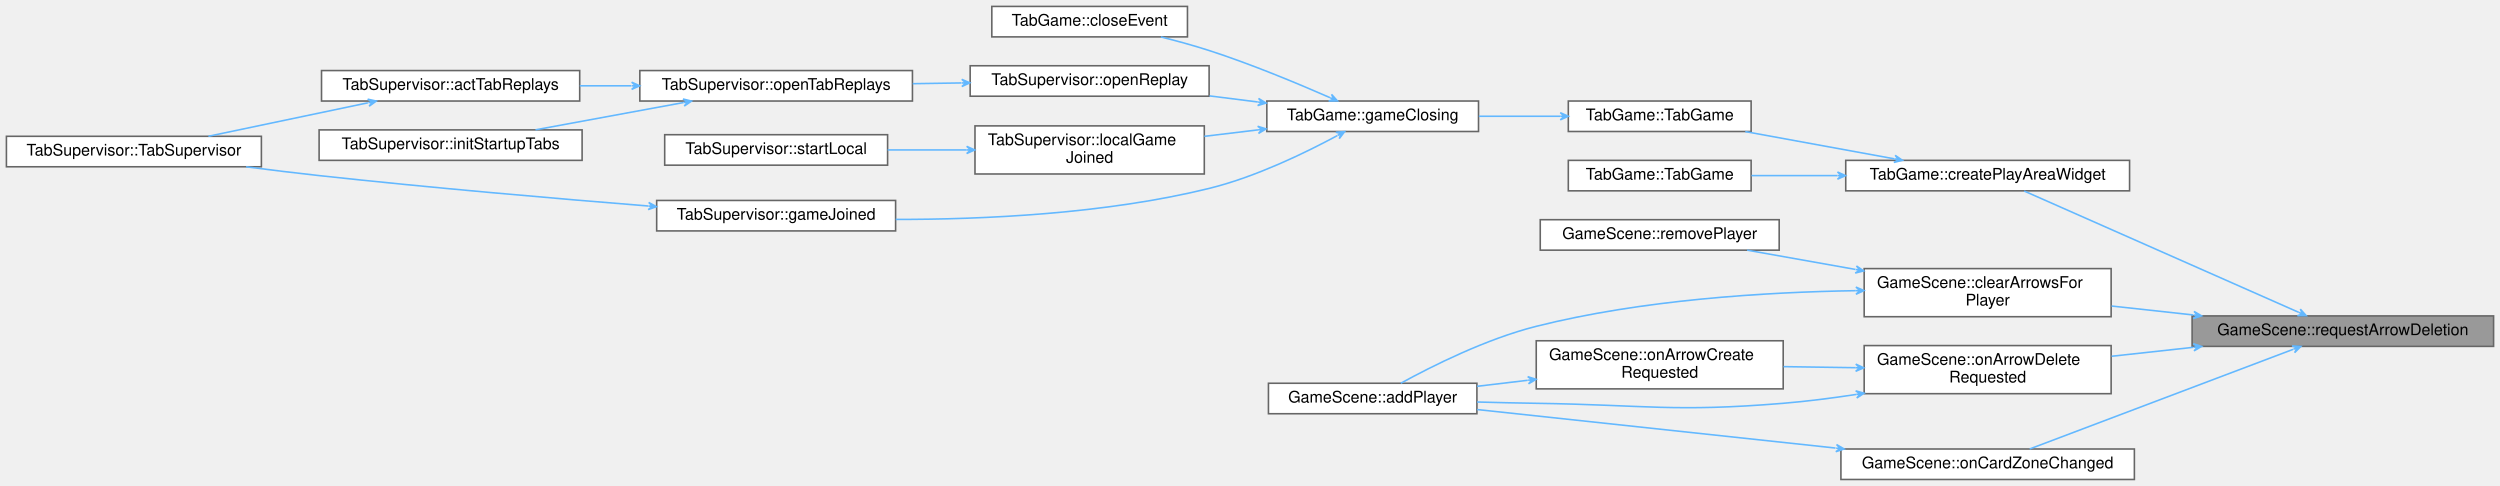
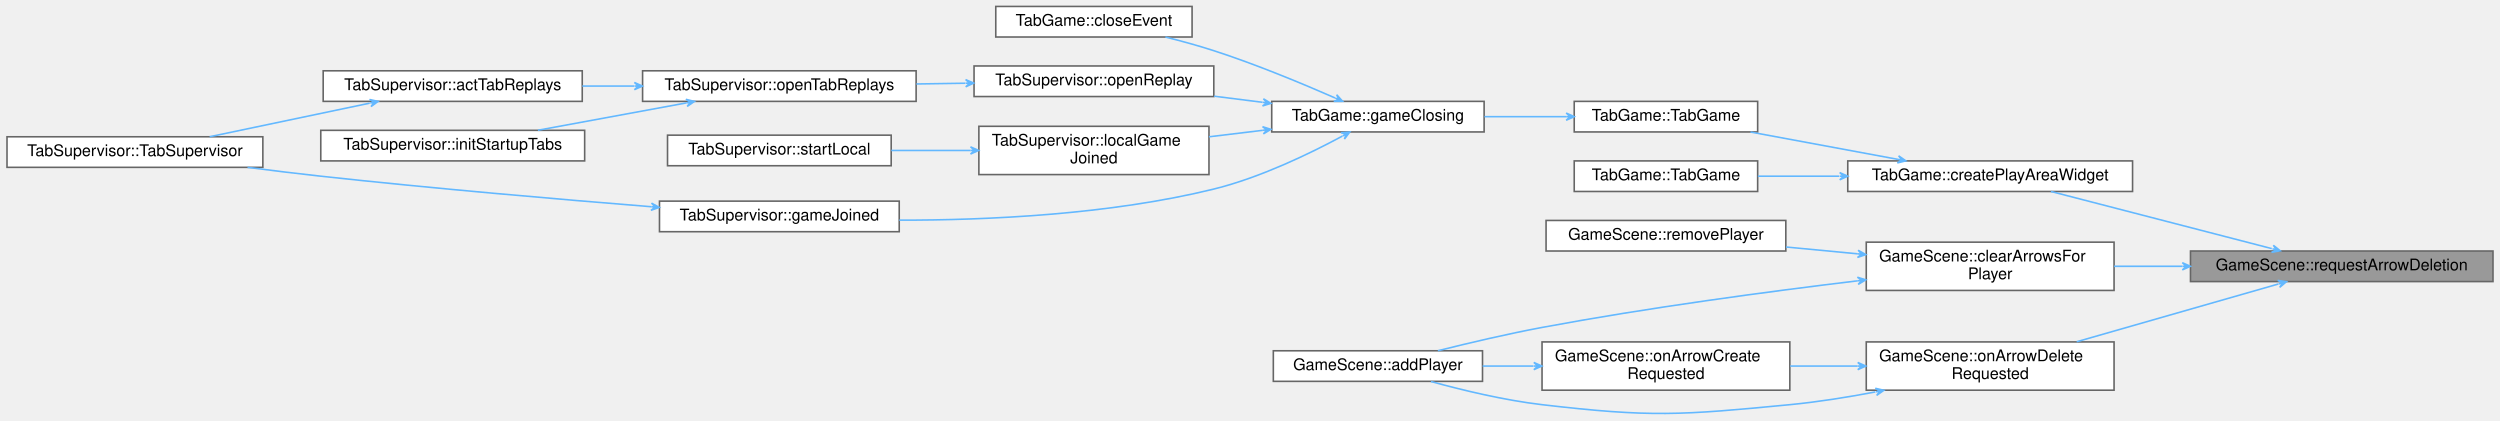
- <svg xmlns="http://www.w3.org/2000/svg" xmlns:xlink="http://www.w3.org/1999/xlink" width="1559pt" height="303pt" viewBox="0.00 0.00 1559.00 303.00">
-   <g id="graph0" class="graph" transform="scale(1 1) rotate(0) translate(4 299)">
+ <svg xmlns="http://www.w3.org/2000/svg" xmlns:xlink="http://www.w3.org/1999/xlink" width="1553pt" height="261pt" viewBox="0.00 0.00 1553.00 261.12">
+   <g id="graph0" class="graph" transform="scale(1 1) rotate(0) translate(4 257.12)">
    <g id="Node000001" class="node">
      <g id="a_Node000001">
        <a xlink:title=" ">
-           <polygon fill="#999999" stroke="#666666" points="1551,-102 1363,-102 1363,-83 1551,-83 1551,-102" />
-           <text text-anchor="middle" x="1457" y="-90" font-family="Helvetica,sans-Serif" font-size="10.00">GameScene::requestArrowDeletion</text>
+           <polygon fill="#999999" stroke="#666666" points="1545,-101.12 1357,-101.12 1357,-82.12 1545,-82.12 1545,-101.12" />
+           <text text-anchor="middle" x="1451" y="-89.12" font-family="Helvetica,sans-Serif" font-size="10.00">GameScene::requestArrowDeletion</text>
        </a>
      </g>
    </g>
    <g id="Node000002" class="node">
      <g id="a_Node000002">
        <a xlink:href="../../db/d9f/classGameScene.html#a4c2c2a7de8238e2d701f75b81b3795e7" target="_top" xlink:title=" ">
-           <polygon fill="white" stroke="#666666" points="1312.5,-131.5 1158.5,-131.5 1158.5,-101.5 1312.5,-101.5 1312.5,-131.5" />
-           <text text-anchor="start" x="1166.5" y="-119.5" font-family="Helvetica,sans-Serif" font-size="10.00">GameScene::clearArrowsFor</text>
-           <text text-anchor="middle" x="1235.5" y="-108.5" font-family="Helvetica,sans-Serif" font-size="10.00">Player</text>
+           <polygon fill="white" stroke="#666666" points="1309.5,-106.62 1155.5,-106.62 1155.5,-76.62 1309.5,-76.62 1309.5,-106.62" />
+           <text text-anchor="start" x="1163.5" y="-94.62" font-family="Helvetica,sans-Serif" font-size="10.00">GameScene::clearArrowsFor</text>
+           <text text-anchor="middle" x="1232.5" y="-83.62" font-family="Helvetica,sans-Serif" font-size="10.00">Player</text>
        </a>
      </g>
    </g>
    <g id="edge1_Node000001_Node000002" class="edge">
      <g id="a_edge1_Node000001_Node000002">
        <a xlink:title=" ">
-           <path fill="none" stroke="#63b8ff" d="M1363.69,-102.59C1346.74,-104.45 1329.23,-106.36 1312.81,-108.16" />
-           <polygon fill="#63b8ff" stroke="#63b8ff" points="1368.93,-102.02 1364.21,-104.8 1366.45,-102.29 1363.96,-102.56 1363.96,-102.56 1363.96,-102.56 1366.45,-102.29 1363.72,-100.33 1368.93,-102.02 1368.93,-102.02" />
+           <path fill="none" stroke="#63b8ff" d="M1351.72,-91.62C1337.57,-91.62 1323.18,-91.62 1309.54,-91.62" />
+           <polygon fill="#63b8ff" stroke="#63b8ff" points="1356.93,-91.62 1351.93,-93.87 1354.43,-91.62 1351.93,-91.62 1351.93,-91.62 1351.93,-91.62 1354.43,-91.62 1351.93,-89.37 1356.93,-91.62 1356.93,-91.62" />
        </a>
      </g>
    </g>
    <g id="Node000005" class="node">
      <g id="a_Node000005">
        <a xlink:href="../../de/d08/classTabGame.html#a0ba75f214cedabb749d69e1e5af7c79f" target="_top" xlink:title=" ">
-           <polygon fill="white" stroke="#666666" points="1324,-199 1147,-199 1147,-180 1324,-180 1324,-199" />
-           <text text-anchor="middle" x="1235.5" y="-187" font-family="Helvetica,sans-Serif" font-size="10.00">TabGame::createPlayAreaWidget</text>
+           <polygon fill="white" stroke="#666666" points="1321,-157.12 1144,-157.12 1144,-138.12 1321,-138.12 1321,-157.12" />
+           <text text-anchor="middle" x="1232.5" y="-145.12" font-family="Helvetica,sans-Serif" font-size="10.00">TabGame::createPlayAreaWidget</text>
        </a>
      </g>
    </g>
    <g id="edge4_Node000001_Node000005" class="edge">
      <g id="a_edge4_Node000001_Node000005">
        <a xlink:title=" ">
-           <path fill="none" stroke="#63b8ff" d="M1429.53,-104.2C1385.68,-123.57 1298.79,-161.97 1258.26,-179.88" />
-           <polygon fill="#63b8ff" stroke="#63b8ff" points="1434.15,-102.16 1430.49,-106.23 1431.86,-103.17 1429.58,-104.18 1429.58,-104.18 1429.58,-104.18 1431.86,-103.17 1428.67,-102.12 1434.15,-102.16 1434.15,-102.16" />
+           <path fill="none" stroke="#63b8ff" d="M1407.52,-102.61C1367.52,-112.96 1308.23,-128.29 1270.23,-138.12" />
+           <polygon fill="#63b8ff" stroke="#63b8ff" points="1412.78,-101.25 1408.51,-104.68 1410.36,-101.88 1407.94,-102.5 1407.94,-102.5 1407.94,-102.5 1410.36,-101.88 1407.38,-100.32 1412.78,-101.25 1412.78,-101.25" />
        </a>
      </g>
    </g>
    <g id="Node000018" class="node">
      <g id="a_Node000018">
        <a xlink:href="../../db/d9f/classGameScene.html#a7980d6516686bf895548271fdcdb4a29" target="_top" xlink:title=" ">
-           <polygon fill="white" stroke="#666666" points="1312.5,-83.5 1158.5,-83.5 1158.5,-53.5 1312.5,-53.5 1312.5,-83.5" />
-           <text text-anchor="start" x="1166.5" y="-71.5" font-family="Helvetica,sans-Serif" font-size="10.00">GameScene::onArrowDelete</text>
-           <text text-anchor="middle" x="1235.5" y="-60.5" font-family="Helvetica,sans-Serif" font-size="10.00">Requested</text>
+           <polygon fill="white" stroke="#666666" points="1309.5,-44.62 1155.5,-44.62 1155.5,-14.62 1309.5,-14.62 1309.5,-44.62" />
+           <text text-anchor="start" x="1163.5" y="-32.62" font-family="Helvetica,sans-Serif" font-size="10.00">GameScene::onArrowDelete</text>
+           <text text-anchor="middle" x="1232.5" y="-21.62" font-family="Helvetica,sans-Serif" font-size="10.00">Requested</text>
        </a>
      </g>
    </g>
    <g id="edge18_Node000001_Node000018" class="edge">
      <g id="a_edge18_Node000001_Node000018">
        <a xlink:title=" ">
-           <path fill="none" stroke="#63b8ff" d="M1363.69,-82.41C1346.74,-80.55 1329.23,-78.64 1312.81,-76.84" />
-           <polygon fill="#63b8ff" stroke="#63b8ff" points="1368.93,-82.98 1363.72,-84.67 1366.45,-82.71 1363.96,-82.44 1363.96,-82.44 1363.96,-82.44 1366.45,-82.71 1364.21,-80.2 1368.93,-82.98 1368.93,-82.98" />
-         </a>
-       </g>
-     </g>
-     <g id="Node000020" class="node">
-       <g id="a_Node000020">
-         <a xlink:href="../../db/d9f/classGameScene.html#a4326218936b502a0a0f658bfd5393303" target="_top" xlink:title=" ">
-           <polygon fill="white" stroke="#666666" points="1327,-19 1144,-19 1144,0 1327,0 1327,-19" />
-           <text text-anchor="middle" x="1235.5" y="-7" font-family="Helvetica,sans-Serif" font-size="10.00">GameScene::onCardZoneChanged</text>
-         </a>
-       </g>
-     </g>
-     <g id="edge22_Node000001_Node000020" class="edge">
-       <g id="a_edge22_Node000001_Node000020">
-         <a xlink:title=" ">
-           <path fill="none" stroke="#63b8ff" d="M1425.95,-81.14C1382.37,-64.66 1302.41,-34.42 1261.72,-19.04" />
-           <polygon fill="#63b8ff" stroke="#63b8ff" points="1430.82,-82.98 1425.35,-83.31 1428.48,-82.09 1426.14,-81.21 1426.14,-81.21 1426.14,-81.21 1428.48,-82.09 1426.94,-79.11 1430.82,-82.98 1430.82,-82.98" />
+           <path fill="none" stroke="#63b8ff" d="M1411.63,-80.63C1376.77,-70.65 1325.03,-55.83 1286.28,-44.74" />
+           <polygon fill="#63b8ff" stroke="#63b8ff" points="1416.65,-82.07 1411.22,-82.86 1414.24,-81.38 1411.84,-80.69 1411.84,-80.69 1411.84,-80.69 1414.24,-81.38 1412.46,-78.53 1416.65,-82.07 1416.65,-82.07" />
        </a>
      </g>
    </g>
    <g id="Node000003" class="node">
      <g id="a_Node000003">
        <a xlink:href="../../db/d9f/classGameScene.html#ac7d9ec46a3c66281bf00e72965b299c7" target="_top" xlink:title="Adds a player to the scene and stores their graphics item.">
-           <polygon fill="white" stroke="#666666" points="917,-60 787,-60 787,-41 917,-41 917,-60" />
-           <text text-anchor="middle" x="852" y="-48" font-family="Helvetica,sans-Serif" font-size="10.00">GameScene::addPlayer</text>
+           <polygon fill="white" stroke="#666666" points="917,-39.12 787,-39.12 787,-20.12 917,-20.12 917,-39.12" />
+           <text text-anchor="middle" x="852" y="-27.12" font-family="Helvetica,sans-Serif" font-size="10.00">GameScene::addPlayer</text>
        </a>
      </g>
    </g>
    <g id="edge2_Node000002_Node000003" class="edge">
      <g id="a_edge2_Node000002_Node000003">
        <a xlink:title=" ">
-           <path fill="none" stroke="#63b8ff" d="M1153.3,-117.74C1096.65,-116.84 1019.73,-112.07 954,-95.5 922.73,-87.62 889,-70.7 869.51,-60" />
-           <polygon fill="#63b8ff" stroke="#63b8ff" points="1158.37,-117.81 1153.34,-119.99 1155.87,-117.78 1153.37,-117.74 1153.37,-117.74 1153.37,-117.74 1155.87,-117.78 1153.4,-115.49 1158.37,-117.81 1158.37,-117.81" />
+           <path fill="none" stroke="#63b8ff" d="M1150.24,-82.61C1094.74,-75.93 1019.65,-65.89 954,-53.62 932.39,-49.58 908.43,-43.94 889.28,-39.15" />
+           <polygon fill="#63b8ff" stroke="#63b8ff" points="1155.21,-83.2 1149.98,-84.84 1152.73,-82.9 1150.25,-82.61 1150.25,-82.61 1150.25,-82.61 1152.73,-82.9 1150.51,-80.37 1155.21,-83.2 1155.21,-83.2" />
        </a>
      </g>
    </g>
    <g id="Node000004" class="node">
      <g id="a_Node000004">
        <a xlink:href="../../db/d9f/classGameScene.html#a16d1f6c31bfeedb41ff05cb979e79f5d" target="_top" xlink:title="Removes a player from the scene.">
-           <polygon fill="white" stroke="#666666" points="1105.5,-162 956.5,-162 956.5,-143 1105.5,-143 1105.5,-162" />
-           <text text-anchor="middle" x="1031" y="-150" font-family="Helvetica,sans-Serif" font-size="10.00">GameScene::removePlayer</text>
+           <polygon fill="white" stroke="#666666" points="1105.5,-120.12 956.5,-120.12 956.5,-101.12 1105.5,-101.12 1105.5,-120.12" />
+           <text text-anchor="middle" x="1031" y="-108.12" font-family="Helvetica,sans-Serif" font-size="10.00">GameScene::removePlayer</text>
        </a>
      </g>
    </g>
    <g id="edge3_Node000002_Node000004" class="edge">
      <g id="a_edge3_Node000002_Node000004">
        <a xlink:title=" ">
-           <path fill="none" stroke="#63b8ff" d="M1153.1,-130.97C1130.34,-135.02 1106.2,-139.31 1085.51,-142.99" />
-           <polygon fill="#63b8ff" stroke="#63b8ff" points="1158.23,-130.06 1153.7,-133.15 1155.77,-130.5 1153.31,-130.93 1153.31,-130.93 1153.31,-130.93 1155.77,-130.5 1152.92,-128.72 1158.23,-130.06 1158.23,-130.06" />
+           <path fill="none" stroke="#63b8ff" d="M1150.24,-99.36C1135.47,-100.77 1120.14,-102.23 1105.6,-103.61" />
+           <polygon fill="#63b8ff" stroke="#63b8ff" points="1155.22,-98.89 1150.46,-101.6 1152.73,-99.12 1150.25,-99.36 1150.25,-99.36 1150.25,-99.36 1152.73,-99.12 1150.03,-97.12 1155.22,-98.89 1155.22,-98.89" />
        </a>
      </g>
    </g>
    <g id="Node000006" class="node">
      <g id="a_Node000006">
        <a xlink:href="../../de/d08/classTabGame.html#a2b6beeea83d5e1e5b29712929e9eb08b" target="_top" xlink:title=" ">
-           <polygon fill="white" stroke="#666666" points="1088,-199 974,-199 974,-180 1088,-180 1088,-199" />
-           <text text-anchor="middle" x="1031" y="-187" font-family="Helvetica,sans-Serif" font-size="10.00">TabGame::TabGame</text>
+           <polygon fill="white" stroke="#666666" points="1088,-157.12 974,-157.12 974,-138.12 1088,-138.12 1088,-157.12" />
+           <text text-anchor="middle" x="1031" y="-145.12" font-family="Helvetica,sans-Serif" font-size="10.00">TabGame::TabGame</text>
        </a>
      </g>
    </g>
    <g id="edge5_Node000005_Node000006" class="edge">
      <g id="a_edge5_Node000005_Node000006">
        <a xlink:title=" ">
-           <path fill="none" stroke="#63b8ff" d="M1141.72,-189.5C1123.45,-189.5 1104.82,-189.5 1088.22,-189.5" />
-           <polygon fill="#63b8ff" stroke="#63b8ff" points="1146.86,-189.5 1141.86,-191.75 1144.36,-189.5 1141.86,-189.5 1141.86,-189.5 1141.86,-189.5 1144.36,-189.5 1141.86,-187.25 1146.86,-189.5 1146.86,-189.5" />
+           <path fill="none" stroke="#63b8ff" d="M1138.65,-147.62C1121.4,-147.62 1103.87,-147.62 1088.14,-147.62" />
+           <polygon fill="#63b8ff" stroke="#63b8ff" points="1144,-147.62 1139,-149.87 1141.5,-147.62 1139,-147.62 1139,-147.62 1139,-147.62 1141.5,-147.62 1139,-145.37 1144,-147.62 1144,-147.62" />
        </a>
      </g>
    </g>
    <g id="Node000007" class="node">
      <g id="a_Node000007">
        <a xlink:href="../../de/d08/classTabGame.html#a0198c02f04e49adcbc708d2a0abfb80b" target="_top" xlink:title=" ">
-           <polygon fill="white" stroke="#666666" points="1088,-236 974,-236 974,-217 1088,-217 1088,-236" />
-           <text text-anchor="middle" x="1031" y="-224" font-family="Helvetica,sans-Serif" font-size="10.00">TabGame::TabGame</text>
+           <polygon fill="white" stroke="#666666" points="1088,-194.12 974,-194.12 974,-175.12 1088,-175.12 1088,-194.12" />
+           <text text-anchor="middle" x="1031" y="-182.12" font-family="Helvetica,sans-Serif" font-size="10.00">TabGame::TabGame</text>
        </a>
      </g>
    </g>
    <g id="edge6_Node000005_Node000007" class="edge">
      <g id="a_edge6_Node000005_Node000007">
        <a xlink:title=" ">
-           <path fill="none" stroke="#63b8ff" d="M1177.34,-199.94C1148.13,-205.28 1112.82,-211.73 1084.32,-216.94" />
-           <polygon fill="#63b8ff" stroke="#63b8ff" points="1182.35,-199.03 1177.84,-202.14 1179.89,-199.48 1177.43,-199.93 1177.43,-199.93 1177.43,-199.93 1179.89,-199.48 1177.03,-197.71 1182.35,-199.03 1182.35,-199.03" />
+           <path fill="none" stroke="#63b8ff" d="M1175.19,-158.07C1146.41,-163.4 1111.62,-169.86 1083.55,-175.06" />
+           <polygon fill="#63b8ff" stroke="#63b8ff" points="1180.12,-157.15 1175.62,-160.28 1177.67,-157.61 1175.21,-158.06 1175.21,-158.06 1175.21,-158.06 1177.67,-157.61 1174.8,-155.85 1180.12,-157.15 1180.12,-157.15" />
        </a>
      </g>
    </g>
    <g id="Node000008" class="node">
      <g id="a_Node000008">
        <a xlink:href="../../de/d08/classTabGame.html#ad7e4437118782d8e2b678f5c3564b5ea" target="_top" xlink:title=" ">
-           <polygon fill="white" stroke="#666666" points="918,-236 786,-236 786,-217 918,-217 918,-236" />
-           <text text-anchor="middle" x="852" y="-224" font-family="Helvetica,sans-Serif" font-size="10.00">TabGame::gameClosing</text>
+           <polygon fill="white" stroke="#666666" points="918,-194.12 786,-194.12 786,-175.12 918,-175.12 918,-194.12" />
+           <text text-anchor="middle" x="852" y="-182.12" font-family="Helvetica,sans-Serif" font-size="10.00">TabGame::gameClosing</text>
        </a>
      </g>
    </g>
    <g id="edge7_Node000007_Node000008" class="edge">
      <g id="a_edge7_Node000007_Node000008">
        <a xlink:title=" ">
-           <path fill="none" stroke="#63b8ff" d="M968.96,-226.5C952.58,-226.5 934.81,-226.5 918.22,-226.5" />
-           <polygon fill="#63b8ff" stroke="#63b8ff" points="974,-226.5 969,-228.75 971.5,-226.5 969,-226.5 969,-226.5 969,-226.5 971.5,-226.5 969,-224.25 974,-226.5 974,-226.5" />
+           <path fill="none" stroke="#63b8ff" d="M968.96,-184.62C952.58,-184.62 934.81,-184.62 918.22,-184.62" />
+           <polygon fill="#63b8ff" stroke="#63b8ff" points="974,-184.62 969,-186.87 971.5,-184.62 969,-184.62 969,-184.62 969,-184.62 971.5,-184.62 969,-182.37 974,-184.62 974,-184.62" />
        </a>
      </g>
    </g>
    <g id="Node000009" class="node">
      <g id="a_Node000009">
        <a xlink:href="../../de/d08/classTabGame.html#a122426c1db587d20d7ace36e5c1c5997" target="_top" xlink:title=" ">
-           <polygon fill="white" stroke="#666666" points="736.5,-295 614.5,-295 614.5,-276 736.5,-276 736.5,-295" />
-           <text text-anchor="middle" x="675.5" y="-283" font-family="Helvetica,sans-Serif" font-size="10.00">TabGame::closeEvent</text>
+           <polygon fill="white" stroke="#666666" points="736.5,-253.12 614.5,-253.12 614.5,-234.12 736.5,-234.12 736.5,-253.12" />
+           <text text-anchor="middle" x="675.5" y="-241.12" font-family="Helvetica,sans-Serif" font-size="10.00">TabGame::closeEvent</text>
        </a>
      </g>
    </g>
    <g id="edge8_Node000008_Node000009" class="edge">
      <g id="a_edge8_Node000008_Node000009">
        <a xlink:title=" ">
-           <path fill="none" stroke="#63b8ff" d="M825.37,-238.11C805.18,-246.96 776.17,-259.03 750,-267.5 740.38,-270.61 729.89,-273.48 719.93,-275.97" />
-           <polygon fill="#63b8ff" stroke="#63b8ff" points="830.05,-236.05 826.38,-240.13 827.76,-237.06 825.48,-238.07 825.48,-238.07 825.48,-238.07 827.76,-237.06 824.57,-236.01 830.05,-236.05 830.05,-236.05" />
+           <path fill="none" stroke="#63b8ff" d="M825.37,-196.24C805.18,-205.09 776.17,-217.16 750,-225.62 740.38,-228.74 729.89,-231.61 719.93,-234.1" />
+           <polygon fill="#63b8ff" stroke="#63b8ff" points="830.05,-194.17 826.38,-198.25 827.76,-195.18 825.48,-196.19 825.48,-196.19 825.48,-196.19 827.76,-195.18 824.57,-194.13 830.05,-194.17 830.05,-194.17" />
        </a>
      </g>
    </g>
    <g id="Node000010" class="node">
      <g id="a_Node000010">
        <a xlink:href="../../dd/d81/classTabSupervisor.html#a6396f49593a8033e85531a822d264622" target="_top" xlink:title=" ">
-           <polygon fill="white" stroke="#666666" points="554.5,-174 405.5,-174 405.5,-155 554.5,-155 554.5,-174" />
-           <text text-anchor="middle" x="480" y="-162" font-family="Helvetica,sans-Serif" font-size="10.00">TabSupervisor::gameJoined</text>
+           <polygon fill="white" stroke="#666666" points="554.5,-132.12 405.5,-132.12 405.5,-113.12 554.5,-113.12 554.5,-132.12" />
+           <text text-anchor="middle" x="480" y="-120.12" font-family="Helvetica,sans-Serif" font-size="10.00">TabSupervisor::gameJoined</text>
        </a>
      </g>
    </g>
    <g id="edge9_Node000008_Node000010" class="edge">
      <g id="a_edge9_Node000008_Node000010">
        <a xlink:title=" ">
-           <path fill="none" stroke="#63b8ff" d="M829.94,-214.44C810.04,-203.71 778.99,-188.63 750,-181.5 685.25,-165.58 609.23,-162.11 554.56,-162.17" />
-           <polygon fill="#63b8ff" stroke="#63b8ff" points="834.5,-216.93 829.04,-216.51 832.31,-215.74 830.11,-214.54 830.11,-214.54 830.11,-214.54 832.31,-215.74 831.19,-212.56 834.5,-216.93 834.5,-216.93" />
+           <path fill="none" stroke="#63b8ff" d="M829.94,-172.56C810.04,-161.83 778.99,-146.75 750,-139.62 685.25,-123.7 609.23,-120.24 554.56,-120.29" />
+           <polygon fill="#63b8ff" stroke="#63b8ff" points="834.5,-175.06 829.04,-174.64 832.31,-173.86 830.11,-172.66 830.11,-172.66 830.11,-172.66 832.31,-173.86 831.19,-170.69 834.5,-175.06 834.5,-175.06" />
        </a>
      </g>
    </g>
    <g id="Node000012" class="node">
      <g id="a_Node000012">
        <a xlink:href="../../dd/d81/classTabSupervisor.html#ad7ae9e932602258473ab1afd8e4b88a6" target="_top" xlink:title=" ">
-           <polygon fill="white" stroke="#666666" points="747,-220.5 604,-220.5 604,-190.5 747,-190.5 747,-220.5" />
-           <text text-anchor="start" x="612" y="-208.5" font-family="Helvetica,sans-Serif" font-size="10.00">TabSupervisor::localGame</text>
-           <text text-anchor="middle" x="675.5" y="-197.5" font-family="Helvetica,sans-Serif" font-size="10.00">Joined</text>
+           <polygon fill="white" stroke="#666666" points="747,-178.62 604,-178.62 604,-148.62 747,-148.62 747,-178.62" />
+           <text text-anchor="start" x="612" y="-166.62" font-family="Helvetica,sans-Serif" font-size="10.00">TabSupervisor::localGame</text>
+           <text text-anchor="middle" x="675.5" y="-155.62" font-family="Helvetica,sans-Serif" font-size="10.00">Joined</text>
        </a>
      </g>
    </g>
    <g id="edge11_Node000008_Node000012" class="edge">
      <g id="a_edge11_Node000008_Node000012">
        <a xlink:title=" ">
-           <path fill="none" stroke="#63b8ff" d="M780.49,-218.01C769.45,-216.69 758.05,-215.31 747.01,-213.99" />
-           <polygon fill="#63b8ff" stroke="#63b8ff" points="785.53,-218.62 780.29,-220.26 783.04,-218.32 780.56,-218.02 780.56,-218.02 780.56,-218.02 783.04,-218.32 780.83,-215.79 785.53,-218.62 785.53,-218.62" />
+           <path fill="none" stroke="#63b8ff" d="M780.49,-176.14C769.45,-174.81 758.05,-173.44 747.01,-172.11" />
+           <polygon fill="#63b8ff" stroke="#63b8ff" points="785.53,-176.74 780.29,-178.38 783.04,-176.44 780.56,-176.15 780.56,-176.15 780.56,-176.15 783.04,-176.44 780.83,-173.91 785.53,-176.74 785.53,-176.74" />
        </a>
      </g>
    </g>
    <g id="Node000014" class="node">
      <g id="a_Node000014">
        <a xlink:href="../../dd/d81/classTabSupervisor.html#a94d81248b94e52661eb0f104a0366b8a" target="_top" xlink:title=" ">
-           <polygon fill="white" stroke="#666666" points="750,-258 601,-258 601,-239 750,-239 750,-258" />
-           <text text-anchor="middle" x="675.5" y="-246" font-family="Helvetica,sans-Serif" font-size="10.00">TabSupervisor::openReplay</text>
+           <polygon fill="white" stroke="#666666" points="750,-216.12 601,-216.12 601,-197.12 750,-197.12 750,-216.12" />
+           <text text-anchor="middle" x="675.5" y="-204.12" font-family="Helvetica,sans-Serif" font-size="10.00">TabSupervisor::openReplay</text>
        </a>
      </g>
    </g>
    <g id="edge13_Node000008_Node000014" class="edge">
      <g id="a_edge13_Node000008_Node000014">
        <a xlink:title=" ">
-           <path fill="none" stroke="#63b8ff" d="M780.37,-235.4C770.45,-236.66 760.23,-237.94 750.25,-239.2" />
-           <polygon fill="#63b8ff" stroke="#63b8ff" points="785.53,-234.75 780.85,-237.61 783.05,-235.07 780.57,-235.38 780.57,-235.38 780.57,-235.38 783.05,-235.07 780.28,-233.15 785.53,-234.75 785.53,-234.75" />
+           <path fill="none" stroke="#63b8ff" d="M780.37,-193.53C770.45,-194.78 760.23,-196.07 750.25,-197.32" />
+           <polygon fill="#63b8ff" stroke="#63b8ff" points="785.53,-192.88 780.85,-195.73 783.05,-193.19 780.57,-193.5 780.57,-193.5 780.57,-193.5 783.05,-193.19 780.28,-191.27 785.53,-192.88 785.53,-192.88" />
        </a>
      </g>
    </g>
    <g id="Node000011" class="node">
      <g id="a_Node000011">
        <a xlink:href="../../dd/d81/classTabSupervisor.html#a5e6baf23ec25ba9c7d95138c2b76b234" target="_top" xlink:title=" ">
-           <polygon fill="white" stroke="#666666" points="159,-214 0,-214 0,-195 159,-195 159,-214" />
-           <text text-anchor="middle" x="79.5" y="-202" font-family="Helvetica,sans-Serif" font-size="10.00">TabSupervisor::TabSupervisor</text>
+           <polygon fill="white" stroke="#666666" points="159,-172.12 0,-172.12 0,-153.12 159,-153.12 159,-172.12" />
+           <text text-anchor="middle" x="79.5" y="-160.12" font-family="Helvetica,sans-Serif" font-size="10.00">TabSupervisor::TabSupervisor</text>
        </a>
      </g>
    </g>
    <g id="edge10_Node000010_Node000011" class="edge">
      <g id="a_edge10_Node000010_Node000011">
        <a xlink:title=" ">
-           <path fill="none" stroke="#63b8ff" d="M400.26,-170.53C343.21,-175.12 264.25,-181.92 195,-189.5 180.25,-191.11 164.46,-193.05 149.47,-194.98" />
-           <polygon fill="#63b8ff" stroke="#63b8ff" points="405.36,-170.12 400.56,-172.76 402.87,-170.32 400.38,-170.52 400.38,-170.52 400.38,-170.52 402.87,-170.32 400.2,-168.28 405.36,-170.12 405.36,-170.12" />
+           <path fill="none" stroke="#63b8ff" d="M400.26,-128.65C343.21,-133.24 264.25,-140.04 195,-147.62 180.25,-149.24 164.46,-151.17 149.47,-153.11" />
+           <polygon fill="#63b8ff" stroke="#63b8ff" points="405.36,-128.24 400.56,-130.88 402.87,-128.44 400.38,-128.64 400.38,-128.64 400.38,-128.64 402.87,-128.44 400.2,-126.4 405.36,-128.24 405.36,-128.24" />
        </a>
      </g>
    </g>
    <g id="Node000013" class="node">
      <g id="a_Node000013">
        <a xlink:href="../../dd/d81/classTabSupervisor.html#a8074f0055d28b105a9cbebae8b1c7b25" target="_top" xlink:title=" ">
-           <polygon fill="white" stroke="#666666" points="549.5,-215 410.5,-215 410.5,-196 549.5,-196 549.5,-215" />
-           <text text-anchor="middle" x="480" y="-203" font-family="Helvetica,sans-Serif" font-size="10.00">TabSupervisor::startLocal</text>
+           <polygon fill="white" stroke="#666666" points="549.5,-173.12 410.5,-173.12 410.5,-154.12 549.5,-154.12 549.5,-173.12" />
+           <text text-anchor="middle" x="480" y="-161.12" font-family="Helvetica,sans-Serif" font-size="10.00">TabSupervisor::startLocal</text>
        </a>
      </g>
    </g>
    <g id="edge12_Node000012_Node000013" class="edge">
      <g id="a_edge12_Node000012_Node000013">
        <a xlink:title=" ">
-           <path fill="none" stroke="#63b8ff" d="M598.81,-205.5C582.57,-205.5 565.5,-205.5 549.55,-205.5" />
-           <polygon fill="#63b8ff" stroke="#63b8ff" points="603.82,-205.5 598.82,-207.75 601.32,-205.5 598.82,-205.5 598.82,-205.5 598.82,-205.5 601.32,-205.5 598.82,-203.25 603.82,-205.5 603.82,-205.5" />
+           <path fill="none" stroke="#63b8ff" d="M598.81,-163.62C582.57,-163.62 565.5,-163.62 549.55,-163.62" />
+           <polygon fill="#63b8ff" stroke="#63b8ff" points="603.82,-163.62 598.82,-165.87 601.32,-163.62 598.82,-163.62 598.82,-163.62 598.82,-163.62 601.32,-163.62 598.82,-161.37 603.82,-163.62 603.82,-163.62" />
        </a>
      </g>
    </g>
    <g id="Node000015" class="node">
      <g id="a_Node000015">
        <a xlink:href="../../dd/d81/classTabSupervisor.html#a61bbb0cc631dbf748b14d2a0f424e208" target="_top" xlink:title=" ">
-           <polygon fill="white" stroke="#666666" points="565,-255 395,-255 395,-236 565,-236 565,-255" />
-           <text text-anchor="middle" x="480" y="-243" font-family="Helvetica,sans-Serif" font-size="10.00">TabSupervisor::openTabReplays</text>
+           <polygon fill="white" stroke="#666666" points="565,-213.12 395,-213.12 395,-194.12 565,-194.12 565,-213.12" />
+           <text text-anchor="middle" x="480" y="-201.12" font-family="Helvetica,sans-Serif" font-size="10.00">TabSupervisor::openTabReplays</text>
        </a>
      </g>
    </g>
    <g id="edge14_Node000014_Node000015" class="edge">
      <g id="a_edge14_Node000014_Node000015">
        <a xlink:title=" ">
-           <path fill="none" stroke="#63b8ff" d="M595.58,-247.28C585.56,-247.12 575.28,-246.96 565.18,-246.81" />
-           <polygon fill="#63b8ff" stroke="#63b8ff" points="600.79,-247.36 595.76,-249.53 598.29,-247.32 595.79,-247.28 595.79,-247.28 595.79,-247.28 598.29,-247.32 595.83,-245.03 600.79,-247.36 600.79,-247.36" />
+           <path fill="none" stroke="#63b8ff" d="M595.58,-205.4C585.56,-205.24 575.28,-205.08 565.18,-204.93" />
+           <polygon fill="#63b8ff" stroke="#63b8ff" points="600.79,-205.48 595.76,-207.65 598.29,-205.44 595.79,-205.4 595.79,-205.4 595.79,-205.4 598.29,-205.44 595.83,-203.15 600.79,-205.48 600.79,-205.48" />
        </a>
      </g>
    </g>
    <g id="Node000016" class="node">
      <g id="a_Node000016">
        <a xlink:href="../../dd/d81/classTabSupervisor.html#a7f72ffb352830f222002f68faf8a7b23" target="_top" xlink:title=" ">
-           <polygon fill="white" stroke="#666666" points="357.5,-255 196.5,-255 196.5,-236 357.5,-236 357.5,-255" />
-           <text text-anchor="middle" x="277" y="-243" font-family="Helvetica,sans-Serif" font-size="10.00">TabSupervisor::actTabReplays</text>
+           <polygon fill="white" stroke="#666666" points="357.5,-213.12 196.5,-213.12 196.5,-194.12 357.5,-194.12 357.5,-213.12" />
+           <text text-anchor="middle" x="277" y="-201.12" font-family="Helvetica,sans-Serif" font-size="10.00">TabSupervisor::actTabReplays</text>
        </a>
      </g>
    </g>
    <g id="edge15_Node000015_Node000016" class="edge">
      <g id="a_edge15_Node000015_Node000016">
        <a xlink:title=" ">
-           <path fill="none" stroke="#63b8ff" d="M389.69,-245.5C378.98,-245.5 368.11,-245.5 357.56,-245.5" />
-           <polygon fill="#63b8ff" stroke="#63b8ff" points="394.92,-245.5 389.92,-247.75 392.42,-245.5 389.92,-245.5 389.92,-245.5 389.92,-245.5 392.42,-245.5 389.92,-243.25 394.92,-245.5 394.92,-245.5" />
+           <path fill="none" stroke="#63b8ff" d="M389.69,-203.62C378.98,-203.62 368.11,-203.62 357.56,-203.62" />
+           <polygon fill="#63b8ff" stroke="#63b8ff" points="394.92,-203.62 389.92,-205.87 392.42,-203.62 389.92,-203.62 389.92,-203.62 389.92,-203.62 392.42,-203.62 389.92,-201.37 394.92,-203.62 394.92,-203.62" />
        </a>
      </g>
    </g>
    <g id="Node000017" class="node">
      <g id="a_Node000017">
        <a xlink:href="../../dd/d81/classTabSupervisor.html#aee1c4492654fe6a12894135b5968b150" target="_top" xlink:title=" ">
-           <polygon fill="white" stroke="#666666" points="359,-218 195,-218 195,-199 359,-199 359,-218" />
-           <text text-anchor="middle" x="277" y="-206" font-family="Helvetica,sans-Serif" font-size="10.00">TabSupervisor::initStartupTabs</text>
+           <polygon fill="white" stroke="#666666" points="359,-176.12 195,-176.12 195,-157.12 359,-157.12 359,-176.12" />
+           <text text-anchor="middle" x="277" y="-164.12" font-family="Helvetica,sans-Serif" font-size="10.00">TabSupervisor::initStartupTabs</text>
        </a>
      </g>
    </g>
    <g id="edge17_Node000015_Node000017" class="edge">
      <g id="a_edge17_Node000015_Node000017">
        <a xlink:title=" ">
-           <path fill="none" stroke="#63b8ff" d="M422.27,-235.06C393.27,-229.72 358.22,-223.27 329.94,-218.06" />
-           <polygon fill="#63b8ff" stroke="#63b8ff" points="427.24,-235.97 421.91,-237.28 424.78,-235.52 422.32,-235.07 422.32,-235.07 422.32,-235.07 424.78,-235.52 422.73,-232.85 427.24,-235.97 427.24,-235.97" />
+           <path fill="none" stroke="#63b8ff" d="M422.27,-193.18C393.27,-187.84 358.22,-181.39 329.94,-176.18" />
+           <polygon fill="#63b8ff" stroke="#63b8ff" points="427.24,-194.09 421.91,-195.4 424.78,-193.64 422.32,-193.19 422.32,-193.19 422.32,-193.19 424.78,-193.64 422.73,-190.98 427.24,-194.09 427.24,-194.09" />
        </a>
      </g>
    </g>
    <g id="edge16_Node000016_Node000011" class="edge">
      <g id="a_edge16_Node000016_Node000011">
        <a xlink:title=" ">
-           <path fill="none" stroke="#63b8ff" d="M225.4,-234.89C194.65,-228.44 155.7,-220.27 125.94,-214.03" />
-           <polygon fill="#63b8ff" stroke="#63b8ff" points="230.66,-235.99 225.3,-237.17 228.21,-235.48 225.76,-234.96 225.76,-234.96 225.76,-234.96 228.21,-235.48 226.23,-232.76 230.66,-235.99 230.66,-235.99" />
+           <path fill="none" stroke="#63b8ff" d="M225.4,-193.01C194.65,-186.56 155.7,-178.39 125.94,-172.15" />
+           <polygon fill="#63b8ff" stroke="#63b8ff" points="230.66,-194.11 225.3,-195.29 228.21,-193.6 225.76,-193.09 225.76,-193.09 225.76,-193.09 228.21,-193.6 226.23,-190.88 230.66,-194.11 230.66,-194.11" />
        </a>
      </g>
    </g>
    <g id="edge19_Node000018_Node000003" class="edge">
      <g id="a_edge19_Node000018_Node000003">
        <a xlink:title=" ">
-           <path fill="none" stroke="#63b8ff" d="M1153.42,-53.01C1138.37,-50.72 1122.75,-48.72 1108,-47.5 1039.79,-41.88 1022.44,-46.48 954,-47.5 942.07,-47.68 929.36,-47.97 917.11,-48.31" />
-           <polygon fill="#63b8ff" stroke="#63b8ff" points="1158.49,-53.8 1153.21,-55.26 1156.02,-53.42 1153.55,-53.03 1153.55,-53.03 1153.55,-53.03 1156.02,-53.42 1153.9,-50.81 1158.49,-53.8 1158.49,-53.8" />
+           <path fill="none" stroke="#63b8ff" d="M1161.14,-13.53C1143.86,-10.25 1125.34,-7.29 1108,-5.62 1039.87,0.94 1021.98,2.34 954,-5.62 930.55,-8.37 904.65,-14.59 884.95,-20.01" />
+           <polygon fill="#63b8ff" stroke="#63b8ff" points="1166.47,-14.56 1161.13,-15.82 1164.01,-14.09 1161.56,-13.61 1161.56,-13.61 1161.56,-13.61 1164.01,-14.09 1161.98,-11.4 1166.47,-14.56 1166.47,-14.56" />
        </a>
      </g>
    </g>
    <g id="Node000019" class="node">
      <g id="a_Node000019">
        <a xlink:href="../../db/d9f/classGameScene.html#a22c6c21bab59acf8ea72f4e5b32a8829" target="_top" xlink:title=" ">
-           <polygon fill="white" stroke="#666666" points="1108,-86.5 954,-86.5 954,-56.5 1108,-56.5 1108,-86.5" />
-           <text text-anchor="start" x="962" y="-74.5" font-family="Helvetica,sans-Serif" font-size="10.00">GameScene::onArrowCreate</text>
-           <text text-anchor="middle" x="1031" y="-63.5" font-family="Helvetica,sans-Serif" font-size="10.00">Requested</text>
+           <polygon fill="white" stroke="#666666" points="1108,-44.62 954,-44.62 954,-14.62 1108,-14.62 1108,-44.62" />
+           <text text-anchor="start" x="962" y="-32.62" font-family="Helvetica,sans-Serif" font-size="10.00">GameScene::onArrowCreate</text>
+           <text text-anchor="middle" x="1031" y="-21.62" font-family="Helvetica,sans-Serif" font-size="10.00">Requested</text>
        </a>
      </g>
    </g>
    <g id="edge20_Node000018_Node000019" class="edge">
      <g id="a_edge20_Node000018_Node000019">
        <a xlink:title=" ">
-           <path fill="none" stroke="#63b8ff" d="M1153.22,-69.7C1138.36,-69.92 1122.9,-70.15 1108.2,-70.37" />
-           <polygon fill="#63b8ff" stroke="#63b8ff" points="1158.23,-69.63 1153.27,-71.95 1155.73,-69.67 1153.23,-69.7 1153.23,-69.7 1153.23,-69.7 1155.73,-69.67 1153.2,-67.45 1158.23,-69.63 1158.23,-69.63" />
+           <path fill="none" stroke="#63b8ff" d="M1150.14,-29.62C1136.29,-29.62 1121.95,-29.62 1108.23,-29.62" />
+           <polygon fill="#63b8ff" stroke="#63b8ff" points="1155.22,-29.62 1150.22,-31.87 1152.72,-29.62 1150.22,-29.62 1150.22,-29.62 1150.22,-29.62 1152.72,-29.62 1150.22,-27.37 1155.22,-29.62 1155.22,-29.62" />
        </a>
      </g>
    </g>
    <g id="edge21_Node000019_Node000003" class="edge">
      <g id="a_edge21_Node000019_Node000003">
        <a xlink:title=" ">
-           <path fill="none" stroke="#63b8ff" d="M948.71,-61.86C938.1,-60.6 927.35,-59.32 917.08,-58.1" />
-           <polygon fill="#63b8ff" stroke="#63b8ff" points="953.91,-62.47 948.68,-64.12 951.43,-62.18 948.94,-61.88 948.94,-61.88 948.94,-61.88 951.43,-62.18 949.21,-59.65 953.91,-62.47 953.91,-62.47" />
-         </a>
-       </g>
-     </g>
-     <g id="edge23_Node000020_Node000003" class="edge">
-       <g id="a_edge23_Node000020_Node000003">
-         <a xlink:title=" ">
-           <path fill="none" stroke="#63b8ff" d="M1140.64,-19.59C1071.16,-27.05 978.35,-37.03 917.18,-43.6" />
-           <polygon fill="#63b8ff" stroke="#63b8ff" points="1146.02,-19.01 1141.29,-21.78 1143.53,-19.28 1141.05,-19.54 1141.05,-19.54 1141.05,-19.54 1143.53,-19.28 1140.81,-17.31 1146.02,-19.01 1146.02,-19.01" />
+           <path fill="none" stroke="#63b8ff" d="M948.71,-29.62C938.1,-29.62 927.35,-29.62 917.08,-29.62" />
+           <polygon fill="#63b8ff" stroke="#63b8ff" points="953.91,-29.62 948.91,-31.87 951.41,-29.62 948.91,-29.62 948.91,-29.62 948.91,-29.62 951.41,-29.62 948.91,-27.37 953.91,-29.62 953.91,-29.62" />
        </a>
      </g>
    </g>
  </g>
</svg>
